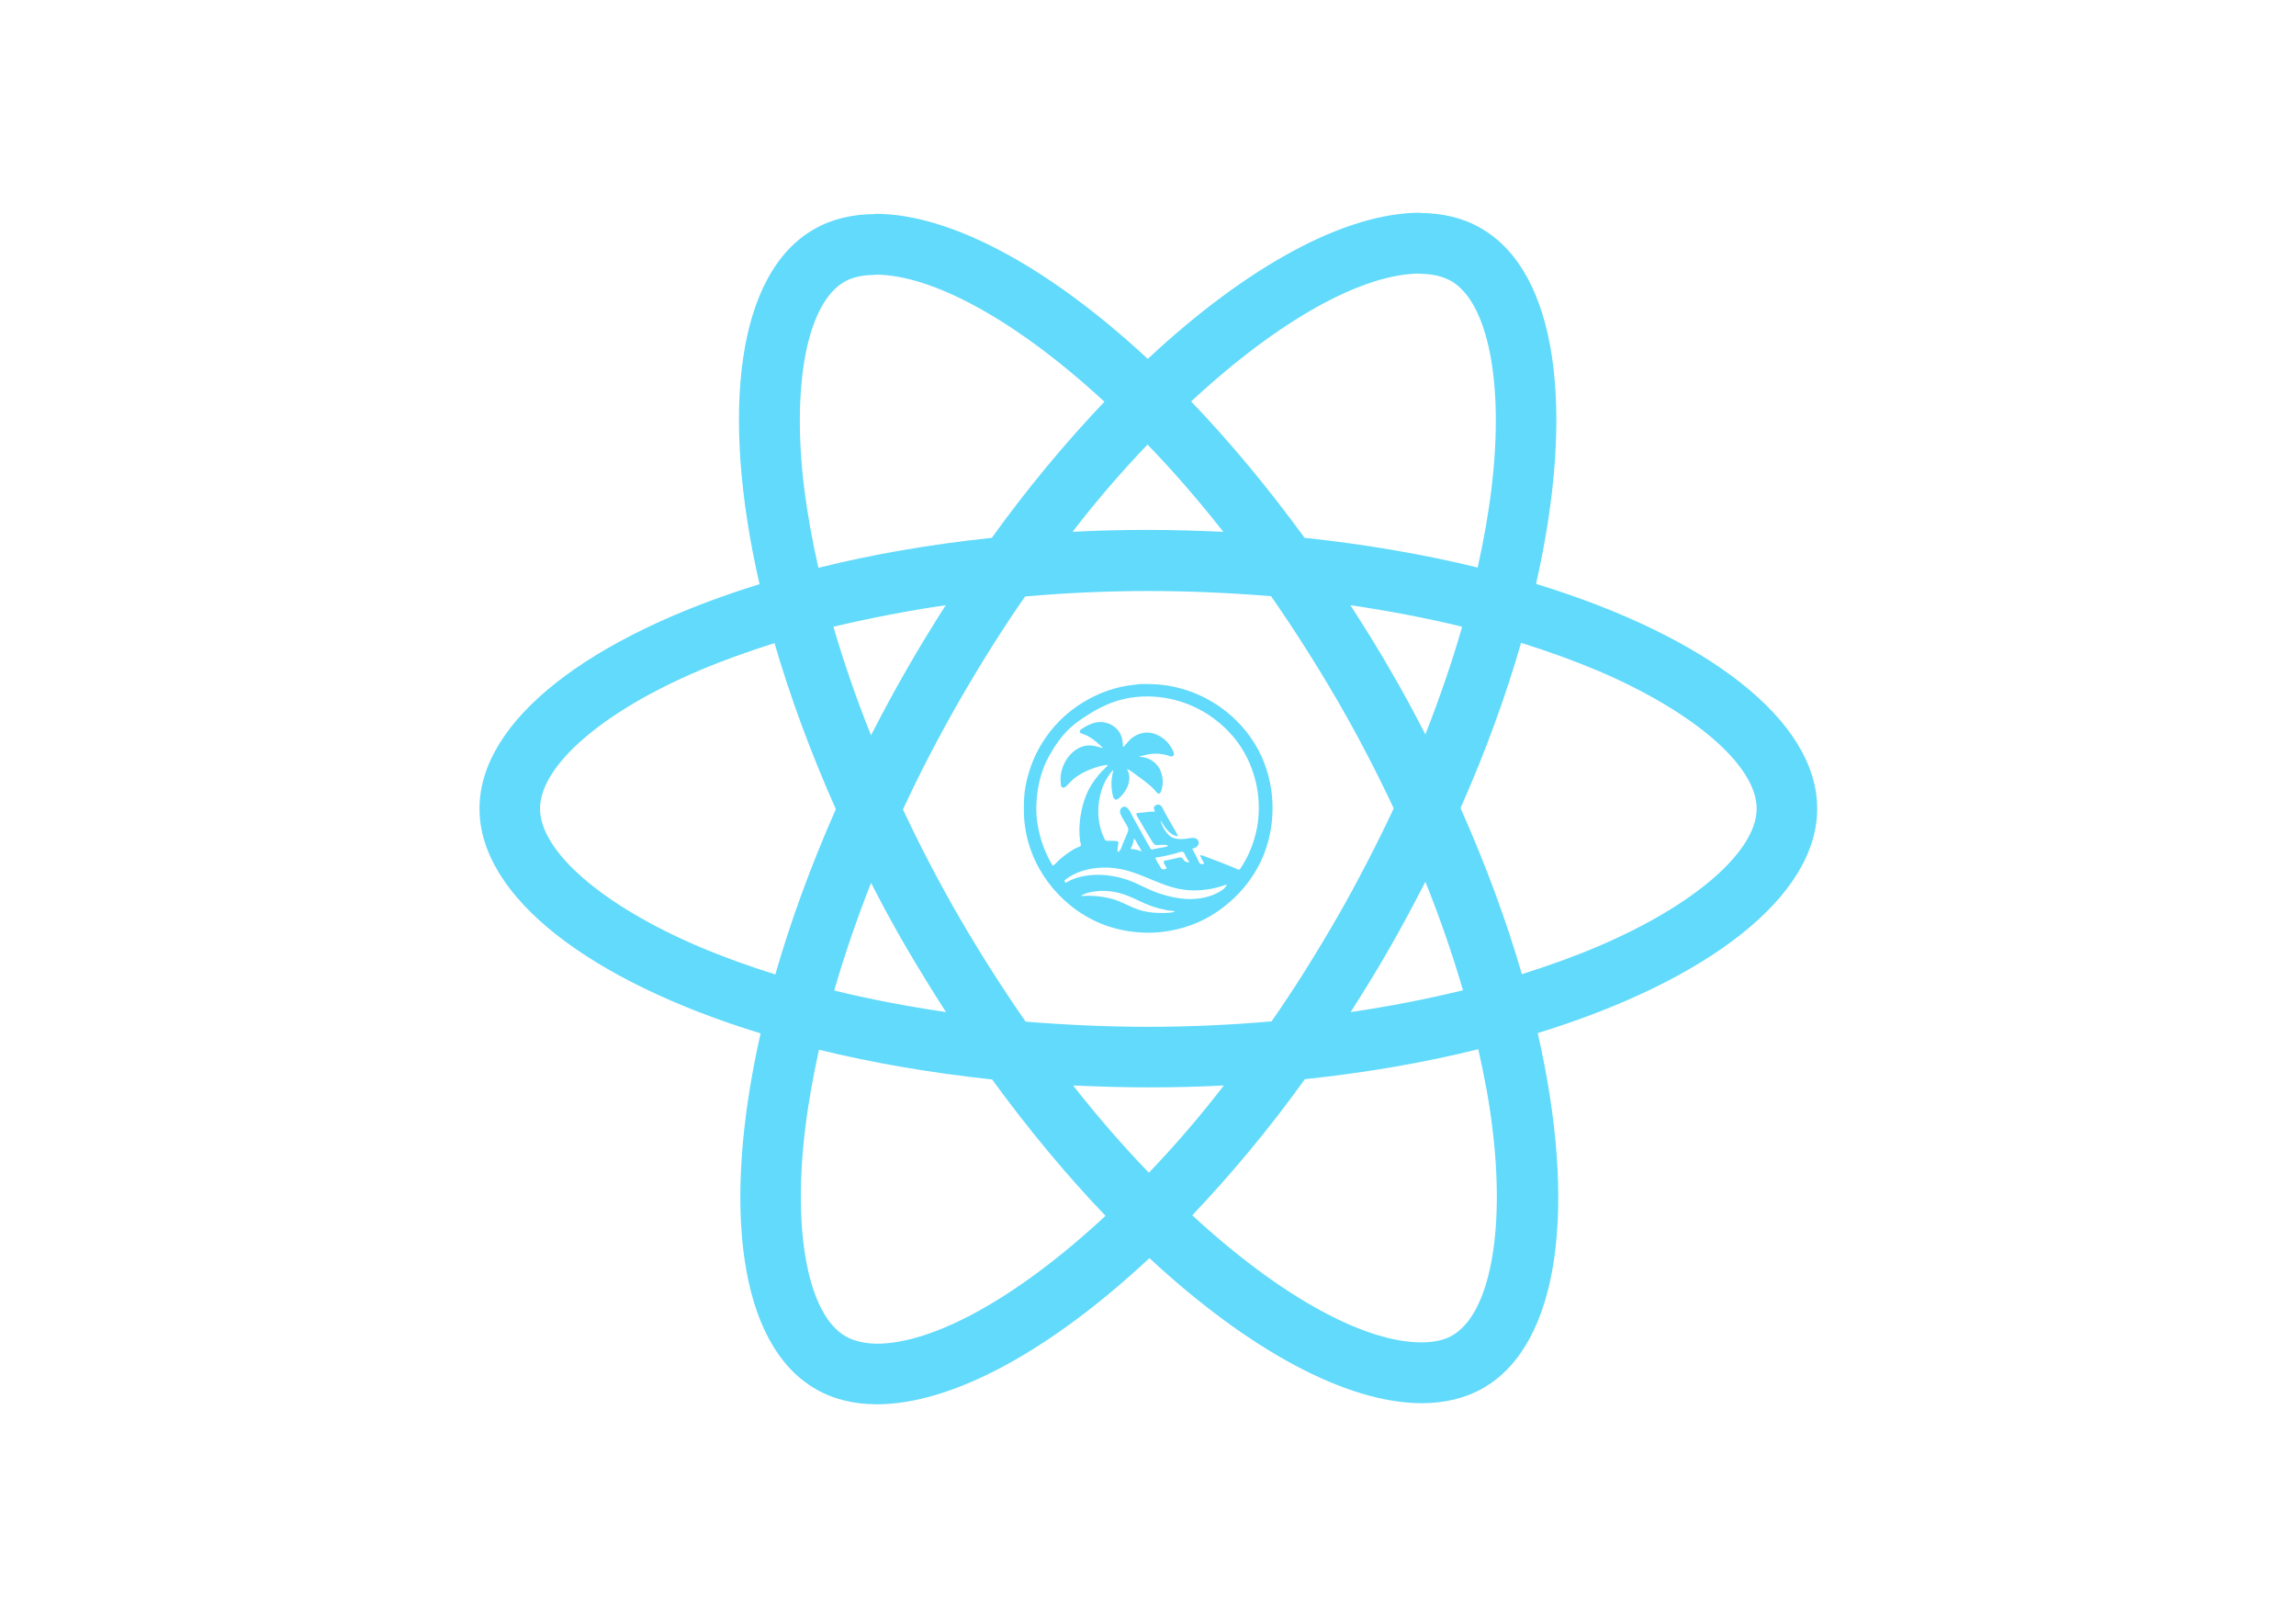
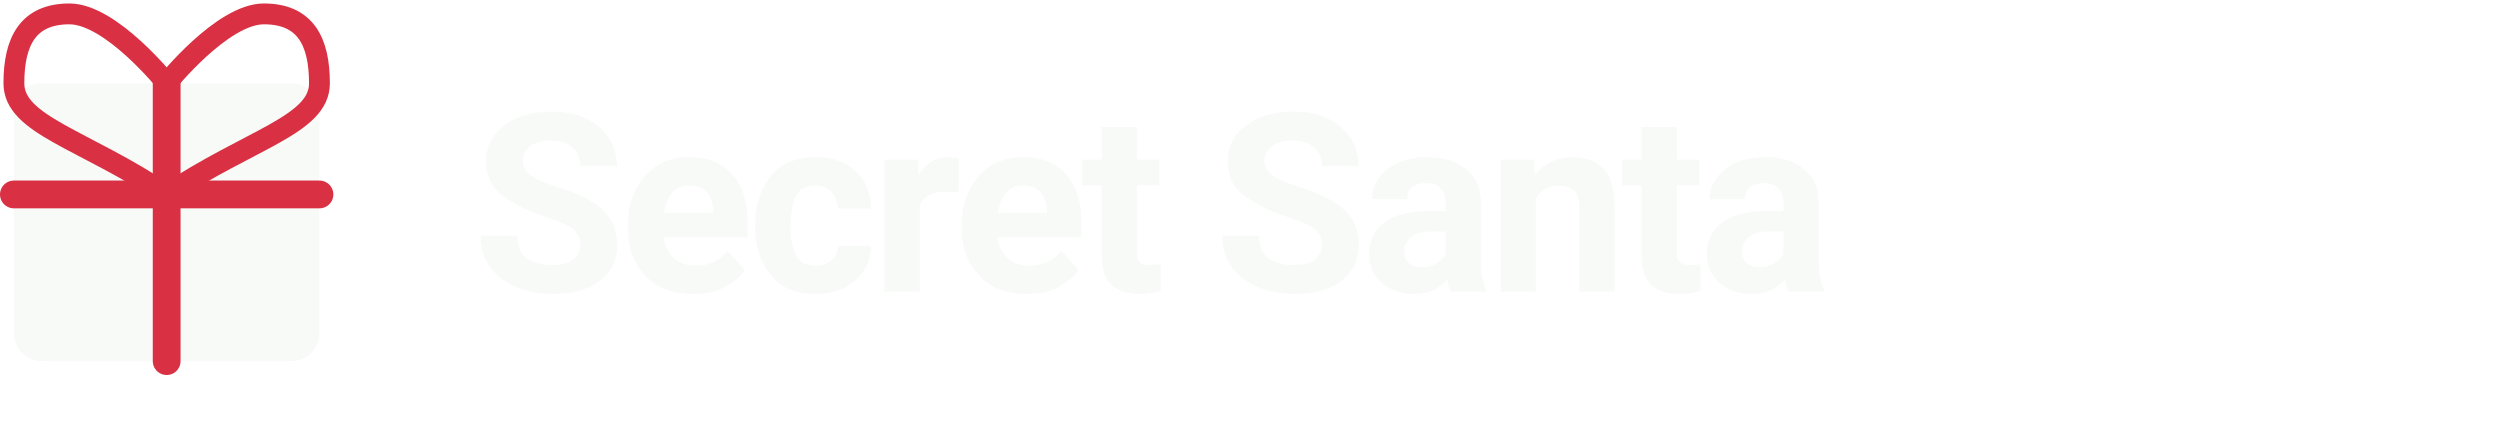
- <svg xmlns="http://www.w3.org/2000/svg" width="5355px" height="3786px" viewBox="0 0 5355 3786" version="1.1">
-   <g id="logo" stroke="none" fill="none" transform="translate(0.9778, 0)" fill-rule="evenodd" stroke-width="1">
-     <g id="Layer_1" transform="translate(1117.351, 496.0658)" fill="#61DAFB">
-       <g id="Group" fill-rule="nonzero">
-         <path d="M3119.934,1389.62 C3119.934,1182.926 2861.105,987.044 2464.277,865.571 C2555.853,461.087 2515.153,139.28 2335.817,36.251 C2294.481,12.084 2246.149,0.636 2193.366,0.636 L2193.366,142.46 C2222.619,142.46 2246.149,148.184 2265.863,158.995 C2352.351,208.602 2389.872,397.489 2360.619,640.434 C2353.623,700.216 2342.176,763.178 2328.186,827.412 C2203.541,796.885 2067.449,773.354 1924.362,758.09 C1838.51,640.434 1749.478,533.589 1659.81,440.099 C1867.127,247.397 2061.726,141.824 2194.002,141.824 L2194.002,0 C2019.117,0 1790.178,124.652 1558.695,340.886 C1327.212,125.924 1098.273,2.544 923.389,2.544 L923.389,144.368 C1055.029,144.368 1250.263,249.305 1457.58,440.735 C1368.548,534.225 1279.516,640.434 1194.936,758.09 C1051.213,773.354 915.121,796.885 790.477,828.048 C775.85,764.45 765.039,702.76 757.408,643.614 C727.518,400.669 764.403,211.782 850.255,161.539 C869.333,150.092 894.135,145.004 923.389,145.004 L923.389,3.18 C869.969,3.18 821.638,14.628 779.666,38.795 C600.966,141.824 560.901,462.995 653.113,866.207 C257.557,988.316 0,1183.562 0,1389.62 C0,1595.678 258.829,1792.197 655.657,1913.669 C564.081,2318.154 604.781,2639.961 784.117,2742.99 C825.453,2767.157 873.785,2778.605 927.204,2778.605 C1102.088,2778.605 1331.028,2653.952 1562.511,2437.718 C1793.994,2652.68 2022.933,2776.061 2197.817,2776.061 C2251.236,2776.061 2299.568,2764.613 2341.54,2740.446 C2520.24,2637.417 2560.305,2316.246 2468.093,1913.033 C2862.377,1791.561 3119.934,1595.678 3119.934,1389.62 L3119.934,1389.62 Z M2291.937,965.42 C2268.407,1047.462 2239.154,1132.048 2206.085,1216.633 C2180.011,1165.755 2152.665,1114.876 2122.776,1063.998 C2093.523,1013.119 2062.362,963.513 2031.2,915.178 C2121.504,928.534 2208.628,945.069 2291.937,965.42 Z M2000.675,1642.741 C1951.072,1728.599 1900.196,1810.004 1847.413,1885.686 C1752.658,1893.954 1656.63,1898.406 1559.967,1898.406 C1463.304,1898.406 1367.912,1893.954 1273.793,1886.322 C1221.01,1810.64 1169.498,1729.871 1119.895,1644.649 C1071.563,1561.335 1027.683,1476.75 987.619,1391.528 C1027.047,1306.307 1071.563,1221.085 1119.259,1137.772 C1168.862,1051.914 1219.738,970.508 1272.521,894.826 C1367.276,886.559 1463.304,882.107 1559.967,882.107 C1656.63,882.107 1752.022,886.559 1846.141,894.19 C1898.924,969.872 1950.436,1050.642 2000.039,1135.864 C2048.371,1219.177 2092.251,1303.763 2132.315,1388.984 C2092.251,1474.206 2048.371,1559.428 2000.675,1642.741 Z M2206.085,1560.063 C2240.425,1645.285 2269.679,1730.507 2293.845,1813.184 C2210.536,1833.536 2122.776,1850.707 2031.836,1864.063 C2062.998,1815.092 2094.159,1764.85 2123.412,1713.335 C2152.665,1662.457 2180.011,1610.942 2206.085,1560.063 Z M1561.239,2238.656 C1502.096,2177.602 1442.954,2109.552 1384.447,2035.142 C1441.682,2037.686 1500.188,2039.594 1559.331,2039.594 C1618.474,2039.594 1678.252,2038.322 1736.123,2035.142 C1678.888,2109.552 1619.746,2177.602 1561.239,2238.656 Z M1088.098,1864.063 C997.794,1850.707 910.67,1834.172 827.361,1813.82 C850.891,1731.779 880.144,1647.193 913.213,1562.607 C939.287,1613.486 966.633,1664.365 996.522,1715.243 C1026.411,1766.122 1056.936,1815.728 1088.098,1864.063 Z M1558.059,540.585 C1617.202,601.639 1676.344,669.689 1734.851,744.099 C1677.616,741.555 1619.11,739.647 1559.967,739.647 C1500.824,739.647 1441.046,740.919 1383.175,744.099 C1440.41,669.689 1499.552,601.639 1558.059,540.585 Z M1087.462,915.178 C1056.301,964.148 1025.139,1014.391 995.886,1065.906 C966.633,1116.784 939.287,1167.663 913.213,1218.541 C878.873,1133.32 849.619,1048.098 825.453,965.42 C908.762,945.705 996.522,928.534 1087.462,915.178 Z M511.934,1711.427 C286.81,1615.394 141.179,1489.47 141.179,1389.62 C141.179,1289.771 286.81,1163.211 511.934,1067.814 C566.625,1044.282 626.403,1023.295 688.09,1003.579 C724.339,1128.232 772.034,1257.972 831.177,1390.892 C772.67,1523.177 725.61,1652.281 689.998,1776.297 C627.039,1756.582 567.261,1734.959 511.934,1711.427 Z M854.071,2620.245 C767.583,2570.639 730.062,2381.752 759.315,2138.807 C766.311,2079.025 777.758,2016.062 791.748,1951.828 C916.393,1982.355 1052.485,2005.887 1195.572,2021.15 C1281.424,2138.807 1370.456,2245.652 1460.124,2339.141 C1252.807,2531.844 1058.208,2637.417 925.932,2637.417 C897.315,2636.781 873.149,2631.057 854.071,2620.245 L854.071,2620.245 Z M2362.526,2135.627 C2392.416,2378.572 2355.531,2567.459 2269.679,2617.701 C2250.601,2629.149 2225.799,2634.237 2196.545,2634.237 C2064.905,2634.237 1869.671,2529.3 1662.354,2337.869 C1751.386,2244.38 1840.418,2138.171 1924.998,2020.514 C2068.721,2005.251 2204.813,1981.719 2329.457,1950.556 C2344.084,2014.791 2355.531,2076.481 2362.526,2135.627 L2362.526,2135.627 Z M2607.364,1711.427 C2552.673,1734.959 2492.895,1755.946 2431.208,1775.661 C2394.959,1651.009 2347.264,1521.269 2288.121,1388.348 C2346.628,1256.064 2393.688,1126.96 2429.3,1002.943 C2492.259,1022.659 2552.037,1044.282 2608,1067.814 C2833.124,1163.847 2978.755,1289.771 2978.755,1389.62 C2978.755,1489.47 2832.488,1616.03 2607.364,1711.427 L2607.364,1711.427 Z" id="Shape" />
-       </g>
-       <path d="M1537.378,1099.483 C1545.027,1098.477 1553.107,1099.162 1560.816,1099.162 C1589.375,1099.162 1617.414,1103.603 1644.738,1112.019 C1679.61,1122.761 1712.09,1139.935 1740.757,1162.53 C1775.894,1190.223 1805.008,1226.547 1823.69,1267.313 C1858.642,1343.584 1858.386,1436.017 1822.577,1511.966 C1799.423,1561.073 1762.278,1602.174 1717.319,1632.147 C1680.636,1656.602 1637.733,1671.571 1594.082,1676.871 C1538.521,1683.618 1478.454,1673.759 1428.506,1648.109 C1334.74,1599.956 1270.993,1503.042 1269.732,1396.835 C1269.489,1376.359 1269.807,1355.76 1273.855,1335.483 C1280.447,1302.459 1291.94,1270.537 1309.202,1241.56 C1327.874,1210.214 1351.993,1182.552 1380.875,1160.25 C1414.745,1134.096 1454.109,1115.285 1495.795,1105.714 C1505.553,1103.474 1515.35,1102.202 1525.194,1100.998 L1528.67,1100.575 C1531.569,1100.222 1534.471,1099.865 1537.378,1099.483 Z M1440.288,1582.053 C1427.386,1583.439 1413.778,1585.791 1402.705,1593.051 C1405.197,1593.651 1408.055,1593.055 1410.655,1593.051 C1416.901,1593.04 1423.207,1592.805 1429.447,1593.079 C1445.067,1593.766 1461.342,1596.269 1476.426,1600.412 C1488.014,1603.595 1498.773,1608.627 1509.545,1613.664 L1512.239,1614.923 C1518.527,1617.854 1524.844,1620.735 1531.356,1623.199 C1550.985,1630.626 1570.524,1632.934 1591.345,1632.934 L1593.252,1632.933 C1603.099,1632.92 1612.867,1632.729 1622.424,1630.034 C1617.115,1627.201 1609.514,1627.733 1603.632,1626.553 C1590.871,1623.992 1578.323,1620.866 1566.049,1616.479 C1546.69,1609.559 1528.857,1599.168 1509.673,1591.908 C1487.816,1583.637 1463.594,1579.55 1440.288,1582.053 Z M1459.803,1527.061 C1434.235,1527.061 1408.376,1531.573 1385.358,1543.194 C1379.782,1546.01 1374.481,1549.365 1369.458,1553.083 C1367.927,1554.216 1365.213,1555.672 1364.647,1557.643 C1364.073,1559.641 1366.125,1561.315 1367.289,1562.594 C1373.043,1559.522 1378.509,1556.271 1384.636,1553.938 C1424.261,1538.859 1472.298,1542.02 1511.842,1555.846 C1531.562,1562.742 1549.732,1573.054 1568.94,1581.141 C1590.422,1590.185 1612.363,1596.049 1635.434,1599.056 C1662.648,1602.602 1693.675,1599.728 1718.552,1587.426 C1727.293,1583.104 1739.429,1576.516 1743.125,1566.945 C1738.56,1567.344 1734.453,1569.304 1730.116,1570.655 C1723.219,1572.803 1716.24,1574.624 1709.156,1576.046 C1685.145,1580.865 1659.612,1581.86 1635.434,1577.486 C1610.812,1573.033 1588.074,1563.725 1565.311,1554.267 L1562.275,1553.005 C1550.637,1548.168 1538.971,1543.347 1527.02,1539.168 C1505.554,1531.662 1482.548,1527.061 1459.803,1527.061 Z M1504.614,1133.608 C1473.965,1140.391 1446.51,1153.598 1420.051,1170.248 C1404.69,1179.913 1389.996,1189.815 1376.685,1202.255 C1356.89,1220.756 1341.761,1243.243 1328.567,1266.73 C1314.972,1290.929 1306.255,1319.132 1302.042,1346.497 C1297.909,1373.344 1297.228,1401.571 1301.963,1428.44 C1307.881,1462.032 1319.145,1493.555 1336.933,1522.71 C1342.911,1519.913 1347.155,1513.536 1352.111,1509.24 C1362.119,1500.567 1372.626,1492.528 1383.913,1485.59 C1388.091,1483.022 1392.384,1481.028 1396.923,1479.201 C1398.635,1478.511 1401.434,1477.881 1402.24,1475.997 C1403.521,1473.005 1401.152,1467.798 1400.745,1464.698 C1399.584,1455.831 1398.883,1446.814 1399.102,1437.867 C1399.738,1411.81 1404.598,1385.389 1413.853,1361 C1420.826,1342.623 1431.48,1325.938 1444.101,1310.964 C1448.383,1305.883 1452.936,1301.154 1457.635,1296.462 C1458.213,1295.884 1458.821,1295.324 1459.436,1294.767 L1460.176,1294.098 C1462.275,1292.204 1464.361,1290.279 1465.585,1287.759 C1456.523,1287.765 1447.46,1290.383 1438.843,1293.041 C1420.279,1298.766 1402.196,1307.262 1386.804,1319.249 C1379.783,1324.718 1374.641,1331.885 1368.001,1337.64 C1365.965,1339.406 1362.316,1341.772 1359.502,1340.44 C1355.25,1338.428 1355.906,1330.045 1355.419,1326.193 C1353.545,1311.373 1359.149,1292.629 1366.27,1279.783 C1377.702,1259.161 1398.84,1241.553 1423.665,1242.168 C1434.386,1242.433 1443.771,1246.165 1454.021,1248.601 C1451.422,1244.902 1447.937,1242.206 1444.625,1239.174 C1436.509,1231.745 1427.632,1224.959 1417.883,1219.827 C1415.268,1218.45 1412.519,1217.434 1409.75,1216.46 L1408.087,1215.878 C1407.256,1215.587 1406.424,1215.294 1405.596,1214.991 C1403.513,1214.228 1400.891,1213.179 1400.108,1210.861 C1398.657,1206.567 1406.375,1202.59 1409.21,1200.78 C1420.168,1193.78 1433.605,1188.023 1446.793,1187.698 C1467.403,1187.192 1487.541,1198.648 1496.031,1218.144 C1499.419,1225.924 1500.098,1234.211 1500.709,1242.527 L1500.823,1244.086 C1500.881,1244.866 1500.939,1245.646 1501,1246.425 C1507.473,1241.139 1512.026,1233.359 1518.347,1227.697 C1533.128,1214.455 1553.359,1208.576 1572.554,1214.537 C1589.901,1219.924 1604.977,1231.916 1613.851,1247.876 C1616.172,1252.051 1622.649,1262.256 1617.97,1266.415 C1614.308,1269.671 1609.663,1267.134 1605.801,1265.783 C1601.812,1264.39 1597.644,1263.691 1593.514,1262.861 C1583.011,1260.752 1570.793,1260.971 1560.267,1262.825 C1553.461,1264.023 1546.81,1266.45 1540.029,1267.455 L1540.029,1268.905 C1558.571,1269.059 1576.507,1279.656 1585.655,1295.736 C1589.445,1302.398 1591.338,1310.023 1592.79,1317.491 C1594.586,1326.721 1593.324,1336.776 1590.806,1345.772 C1589.962,1348.788 1588.43,1353.901 1584.83,1354.596 C1582.285,1355.087 1580.124,1352.548 1578.671,1350.837 C1574.863,1346.351 1571.24,1342.087 1566.772,1338.213 C1555.466,1328.414 1543.512,1319.375 1531.356,1310.659 C1524.902,1306.031 1517.833,1300.014 1510.396,1297.186 C1512.487,1302.232 1514.535,1306.923 1515.247,1312.415 C1517.338,1328.568 1510.588,1343.773 1500.455,1355.924 C1497.363,1359.633 1494.056,1363.368 1490.159,1366.249 C1488.543,1367.444 1486.515,1369.004 1484.377,1368.667 C1477.674,1367.606 1476.876,1357.484 1475.848,1352.298 C1472.367,1334.734 1473.765,1317.29 1478.595,1300.087 C1474.298,1302.27 1471.192,1307.046 1468.494,1310.964 C1462.558,1319.586 1457.408,1328.705 1453.714,1338.52 C1439.005,1377.62 1439.147,1423.417 1458.202,1461.058 C1460.33,1465.262 1463.559,1464.698 1467.753,1464.698 C1472.809,1464.698 1477.913,1464.444 1482.931,1465.115 C1484.884,1465.376 1487.596,1465.144 1489.142,1466.585 C1490.993,1468.313 1490.006,1471.274 1489.58,1473.4 C1488.389,1479.341 1487.991,1484.742 1487.991,1490.803 C1495.902,1489.575 1498.095,1476.869 1500.899,1470.499 C1504.077,1463.283 1507.311,1456.06 1510.251,1448.744 C1511.696,1445.149 1513.63,1441.129 1513.122,1437.142 C1512.553,1432.661 1509.321,1427.91 1507.069,1424.089 C1502.806,1416.857 1497.961,1409.415 1494.823,1401.609 C1492.314,1395.369 1494.65,1387.571 1501.724,1385.342 C1505.625,1384.112 1509.788,1386.524 1512.327,1389.349 C1515.933,1393.361 1518.674,1398.7 1521.268,1403.887 L1522.006,1405.364 C1522.986,1407.324 1523.955,1409.242 1524.953,1411.036 L1555.106,1465.423 C1557.667,1470.028 1560.233,1474.629 1562.853,1479.201 C1563.875,1480.985 1564.916,1483.739 1567.009,1484.5 C1568.874,1485.177 1571.422,1484.214 1573.276,1483.842 C1578.091,1482.876 1582.899,1481.833 1587.732,1480.959 C1593.522,1479.911 1602.35,1480.107 1606.523,1475.575 C1600.419,1473.638 1593.363,1473.753 1587.009,1474.189 C1586.223,1474.243 1585.42,1474.344 1584.609,1474.451 L1583.912,1474.543 C1581.004,1474.924 1578.034,1475.228 1575.456,1473.587 C1570.236,1470.264 1566.767,1462.589 1563.574,1457.446 C1555.701,1444.765 1548.283,1431.892 1540.744,1419.013 C1538.341,1414.907 1535.866,1410.833 1533.536,1406.685 C1532.636,1405.081 1531.301,1402.967 1532.591,1401.199 C1533.932,1399.36 1536.841,1399.234 1539.486,1399.229 L1540.639,1399.229 C1541.481,1399.227 1542.264,1399.213 1542.92,1399.126 C1553.681,1397.708 1564.591,1396.533 1575.445,1396.533 C1574.6,1393.589 1572.184,1390.261 1572.956,1387.109 C1574.685,1380.056 1584.815,1377.849 1589.526,1382.91 C1592.688,1386.307 1594.526,1390.983 1596.584,1395.083 C1599.299,1400.494 1602.391,1405.726 1605.299,1411.036 C1610.389,1420.333 1615.948,1429.375 1621.182,1438.592 C1621.649,1439.416 1622.132,1440.235 1622.62,1441.053 L1623.353,1442.281 C1625.556,1445.967 1627.742,1449.687 1628.929,1453.82 C1610.75,1452.987 1597.104,1431.847 1589.177,1417.562 C1588.545,1419.85 1589.573,1421.891 1590.394,1424.089 C1592.102,1428.654 1594.143,1433.001 1596.712,1437.142 C1600.381,1443.055 1604.586,1449.144 1610.137,1453.437 C1619.988,1461.054 1632.977,1461.097 1644.83,1460.282 C1652.43,1459.759 1661.927,1456.293 1669.404,1458.645 C1676.868,1460.993 1679.872,1469.239 1675.439,1475.574 C1672.119,1480.32 1667.687,1482.112 1662.176,1482.827 C1666.073,1491.201 1671.179,1498.974 1674.879,1507.482 C1676.421,1511.027 1678.028,1516.459 1681.722,1518.329 C1684.181,1519.573 1687.705,1518.414 1690.364,1518.359 C1687.695,1511.286 1682.699,1505.284 1680.245,1498.055 C1687.726,1498.398 1694.962,1502.309 1701.928,1504.805 C1717.739,1510.47 1733.32,1516.744 1748.907,1523 C1754.465,1525.23 1760.055,1527.438 1765.531,1529.862 C1767.534,1530.749 1770.308,1532.822 1772.523,1531.546 C1774.33,1530.504 1775.499,1528.019 1776.613,1526.336 C1779.73,1521.627 1782.553,1516.738 1785.35,1511.833 C1796.549,1492.19 1804.763,1470.666 1810.25,1448.744 C1828.35,1376.443 1812.823,1296.668 1769.329,1236.273 C1752.618,1213.069 1731.602,1193.008 1708.433,1176.395 C1650.449,1134.821 1574.377,1118.171 1504.614,1133.608 Z M1623.147,1494.16 C1607.776,1498.175 1591.935,1501.813 1576.167,1503.856 C1578.241,1510.929 1583.308,1517.808 1587.018,1524.161 C1588.452,1526.617 1589.986,1529.906 1592.82,1530.972 C1596.021,1532.176 1599.889,1530.222 1602.91,1529.237 C1601.511,1525.403 1599.158,1521.954 1597.232,1518.359 C1596.438,1516.877 1595.21,1515.122 1595.864,1513.362 C1597.101,1510.037 1602.235,1510.232 1605.078,1509.655 C1612.571,1508.132 1619.986,1506.231 1627.484,1504.726 C1630.246,1504.172 1634.092,1502.669 1636.869,1503.597 C1640.506,1504.813 1641.615,1509.156 1644.259,1511.547 C1647.29,1514.289 1651.823,1514.71 1655.671,1515.459 C1653.323,1510.165 1649.42,1505.533 1646.918,1500.23 C1645.463,1497.146 1644.268,1492.609 1641.082,1490.827 C1636.694,1488.371 1627.632,1492.988 1623.147,1494.16 Z M1526.297,1458.896 C1525.573,1468.09 1522.758,1475.57 1518.347,1483.552 C1523.402,1484.193 1528.559,1484.421 1533.525,1485.654 C1537.246,1486.578 1540.676,1488.34 1544.366,1489.353 C1542.393,1483.945 1538.732,1479.12 1535.896,1474.125 C1533.032,1469.083 1530.469,1462.956 1526.297,1458.896 Z" id="Combined-Shape-Copy" fill-rule="nonzero" />
-     </g>
+ <svg xmlns="http://www.w3.org/2000/svg" viewBox="0 0 180 32" fill="none" aria-label="Secret Santa Home">
+   <g stroke-linecap="round" stroke-linejoin="round">
+     <rect x="1" y="6" width="22" height="20" rx="2" fill="#F8FAF8" stroke="none" />
+     <path d="M12 6V26" stroke="#D93043" stroke-width="2" />
+     <path d="M1 14H23" stroke="#D93043" stroke-width="2" />
+     <path d="M12 6C12 6 8 1 5 1C2 1 1 3 1 6C1 9 6 10 12 14" stroke="#D93043" stroke-width="1.5" />
+     <path d="M12 6C12 6 16 1 19 1C22 1 23 3 23 6C23 9 18 10 12 14" stroke="#D93043" stroke-width="1.5" />
  </g>
+   <text x="34" y="21" fill="#F8FAF8" font-family="system-ui, -apple-system, BlinkMacSystemFont, 'Segoe UI', Roboto, sans-serif" font-weight="700" font-size="18" letter-spacing="-0.5">
+     Secret Santa
+   </text>
</svg>
